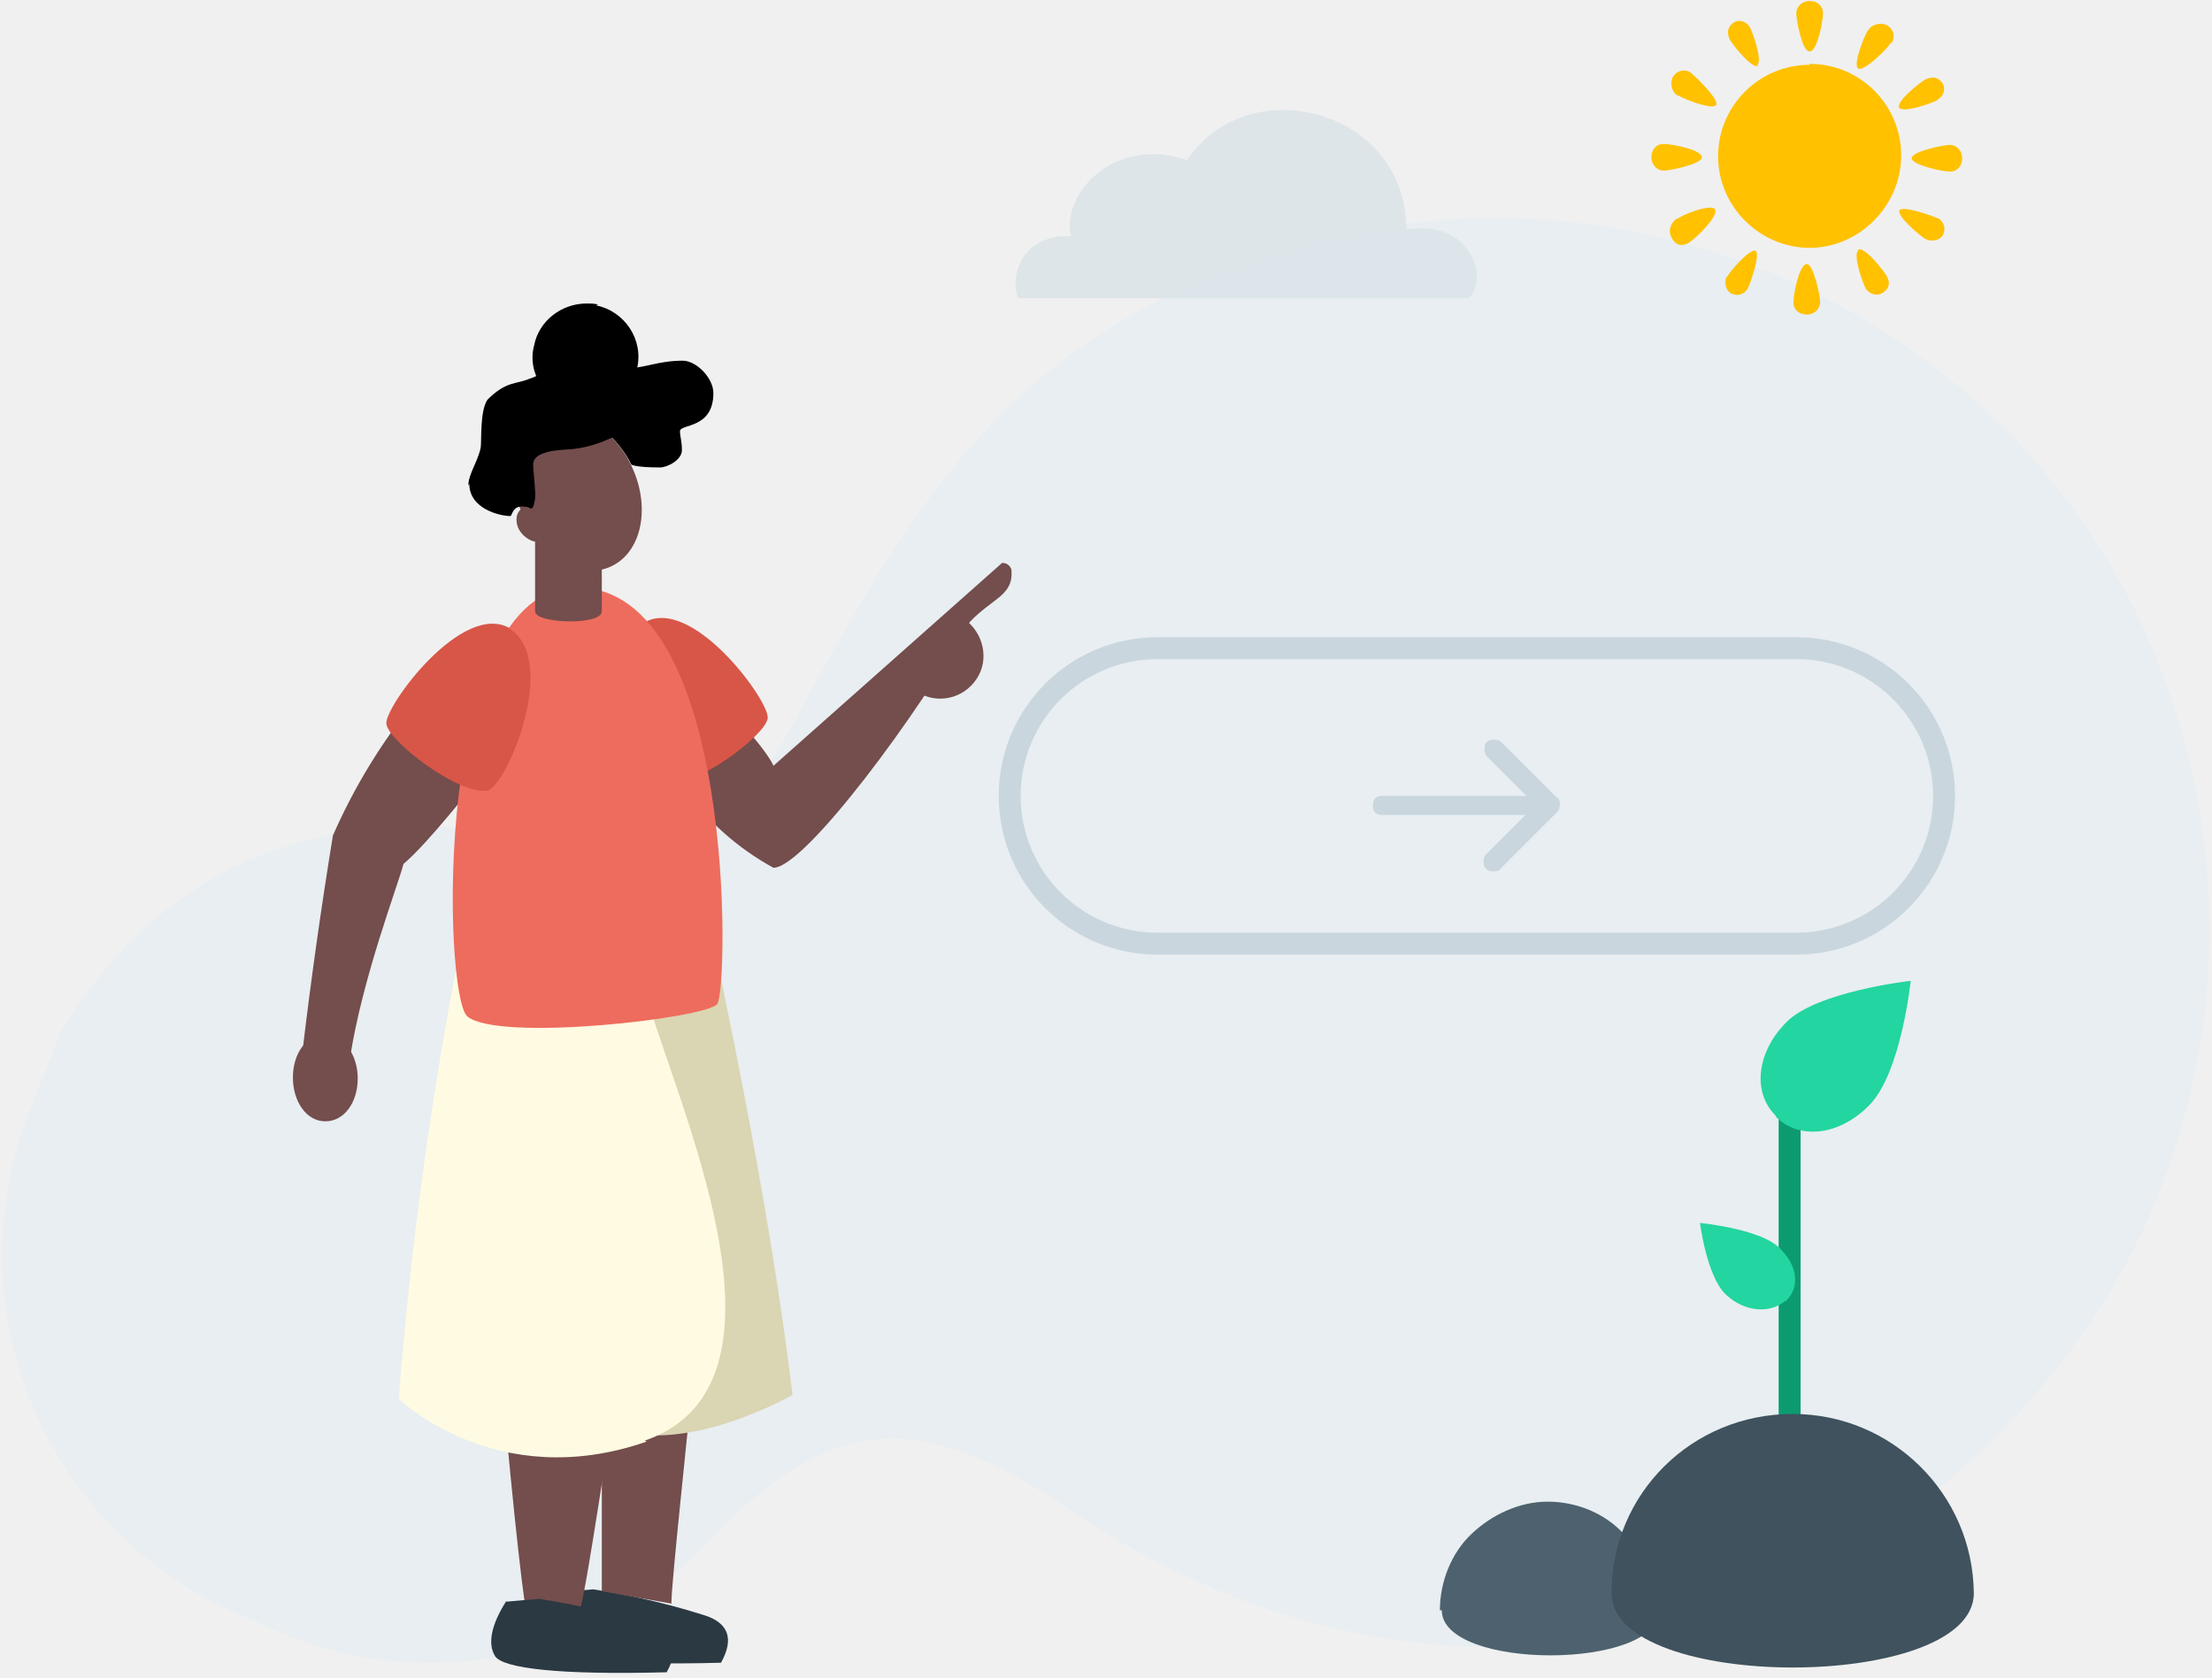
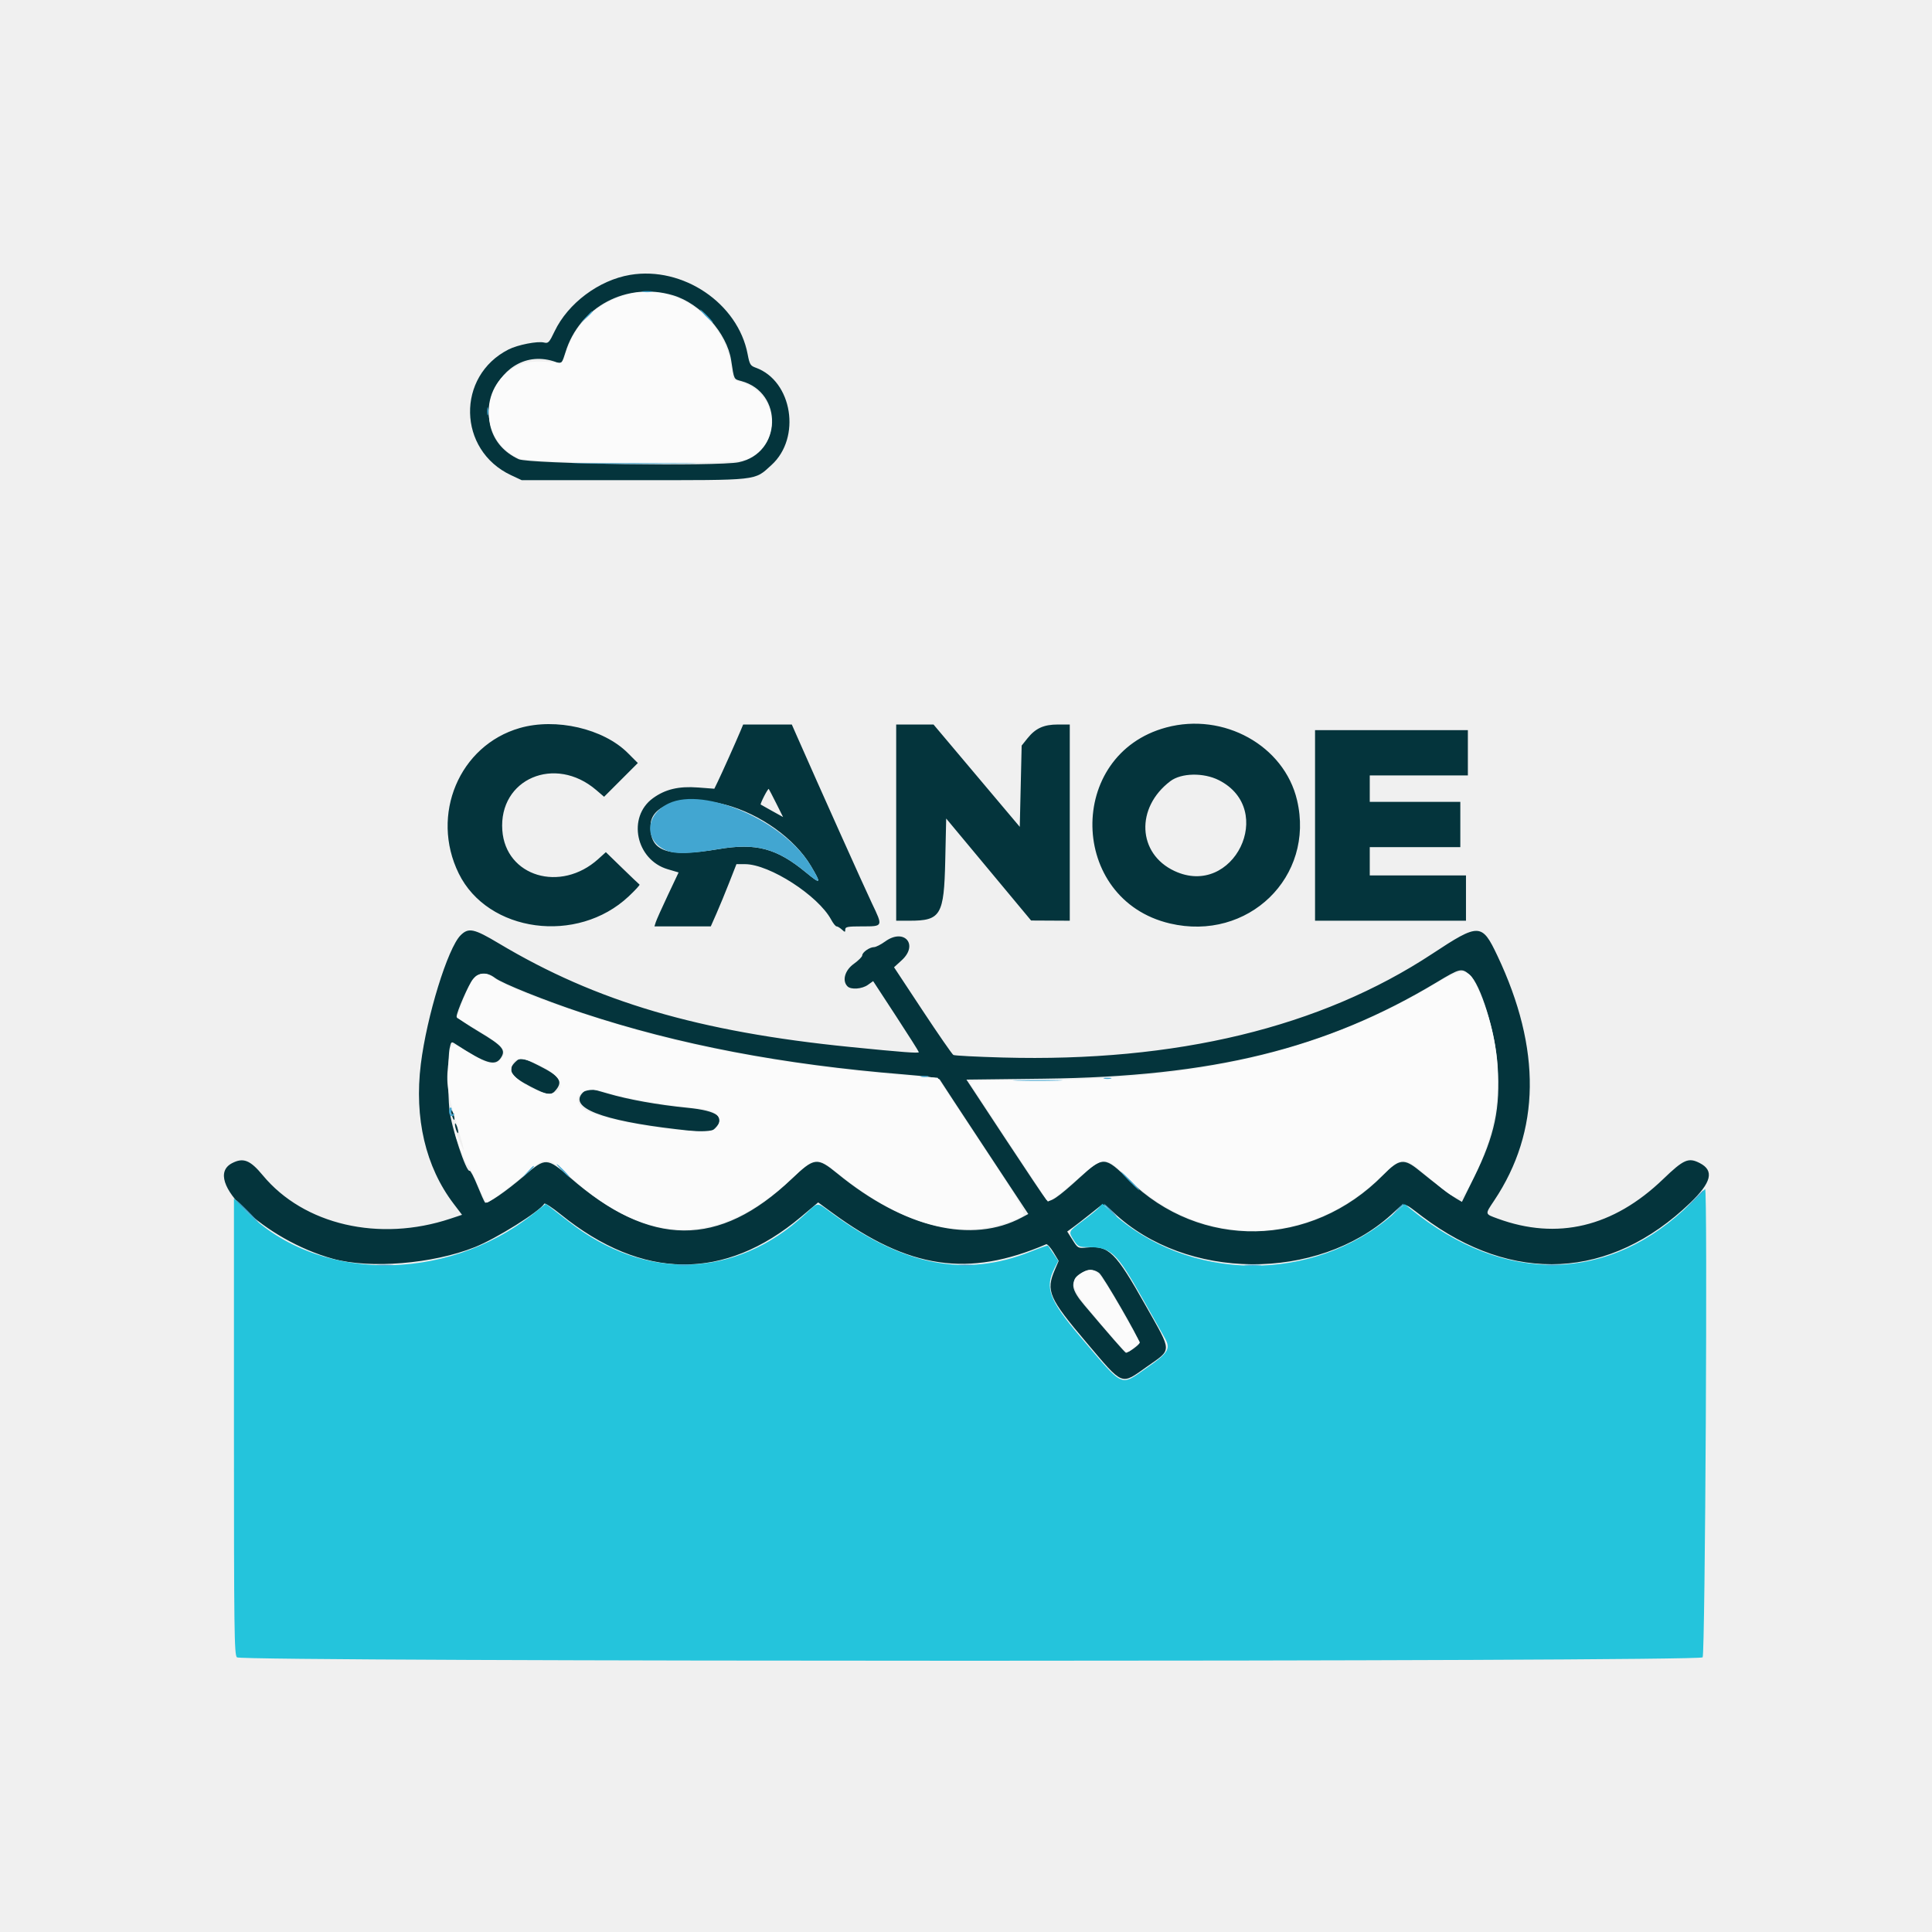
- <svg xmlns="http://www.w3.org/2000/svg" xmlns:xlink="http://www.w3.org/1999/xlink" width="232" height="176">
-   <style>.D{fill-rule:nonzero}.E{fill:#744d4d}.F{stroke-linejoin:round}</style>
-   <defs>
-     <path d="M58 16c.1.1.1.2.1.4s0 .3-.1.4l-6 6c0 .1-.1.1-.2.1h-.4c-.1 0-.1-.1-.2-.1-.1-.1-.1-.2-.1-.4s0-.3.1-.4l5-5H40c-.1 0-.3 0-.4-.1s-.1-.2-.1-.4c0-.1 0-.3.1-.4s.2-.1.4-.1h16.3l-5-5c-.1-.1-.1-.2-.1-.4s0-.3.1-.4.2-.1.4-.1.3 0 .4.1l6 6z" id="A" />
-     <path id="B" d="M0 .5h34.4v32H0z" />
-     <path d="M5 .4C2 1 0 4 .7 7s3.7 4.8 6.6 4.2 5-3.7 4.2-6.6C11 2 8.6.2 6 .2c-.4 0-.8 0-1.2.1h0z" id="C" />
-   </defs>
-   <g fill="none" fill-rule="evenodd">
-     <path d="M57 88c14.7 2.8 19 1 26.3-12.3 7.8-14.2 15.3-28.4 29-38.5a76 76 0 0 1 98.2 8c25.6 26 28.4 67.8 6.4 96.8-25.6 33.8-69 40.5-104.2 16.7-15.5-10.5-25-11-38 2.6a40 40 0 0 1-48 8.7A41 41 0 0 1 .9 124.4c.8-5.5 3.5-10.7 5.4-16C17 90.6 34 83.6 57 88h0z" fill="#e8eef1" class="D" />
-     <g transform="translate(105 68)">
-       <rect stroke="#c9d6de" stroke-width="2.3" x=".9" width="98" height="31" rx="15.5" class="F" />
-       <g class="D">
-         <use fill="#000" xlink:href="#A" />
-         <use stroke="#c9d6de" fill="#c9d6de" xlink:href="#A" />
-       </g>
-     </g>
-     <g class="D">
-       <path d="M106.8 31.3c-1-2.4.5-6.8 5.5-6.5-1-4.6 4.7-10.6 12.2-8 6.4-9.6 23-5.4 23 7.3 6.7-1.2 8.8 5.2 6.5 7.2h-47.4z" fill-opacity=".8" fill="#d9e2e7" />
-       <path d="M189.8 6.7c5.3 0 9.6 4.3 9.6 9.6S195 26 189.8 26s-9.6-4.3-9.6-9.6 4.3-9.6 9.6-9.6m0-1.4c.8 0 1.4-3.2 1.4-4s-.6-1.3-1.4-1.3-1.4.6-1.4 1.3.6 4 1.4 4m-5.5 1.4c.6-.4-.5-3.5-.8-4-.4-.6-1.2-.8-1.7-.4-.6.4-.7 1-.4 1.7.3.6 2.4 3.2 3 2.8M176 10c.6.4 3.7 1.6 4 1s-2.2-3-2.7-3.4c-.6-.4-1.4-.2-1.8.4s-.2 1.6.4 2v.1m2.6 6.4c0-.8-3.2-1.4-4-1.4s-1.3.6-1.3 1.4.6 1.4 1.3 1.4 4-.7 4-1.4m-2.6 6.4c-.6.4-1 1.2-.6 2s1 1 1.8.6l.1-.1c.7-.4 3-2.7 2.7-3.4s-3.5.5-4 1m5.2 6c-.3.6-.1 1.5.5 1.8s1.3.1 1.7-.5c.3-.6 1.4-3.8.8-4s-2.7 2.2-3 2.8m8.4-1.4c-.8 0-1.4 3.2-1.4 4s.6 1.3 1.4 1.3 1.4-.6 1.4-1.3-.7-4-1.4-4m5.4-1.4c-.6.4.5 3.5.8 4 .4.6 1.2.8 1.8.4s.8-1 .4-1.7c-.3-.6-2.4-3.2-3-2.8m8.3-3.3c-.6-.3-3.8-1.4-4-.8s2.2 2.7 2.8 3c.7.3 1.5.1 1.8-.5s.1-1.3-.5-1.7m1.2-7.7c-.7 0-4 .7-4 1.4s3.2 1.4 4 1.4 1.3-.6 1.3-1.4-.6-1.4-1.3-1.4m-1.2-4.8c.6-.4.8-1.2.4-1.7-.4-.6-1-.7-1.7-.4-.6.3-3.2 2.4-2.8 3s3.5-.5 4-.8m-4.8-6c.4-.6.2-1.4-.4-1.8s-1.6-.2-2 .4l-.1.1c-.4.6-1.6 3.7-1 4s3-2 3.4-2.7" fill="#ffc100" />
-     </g>
-     <path d="M187.7 153.3V113" stroke="#0c9b70" stroke-width="2.3" stroke-linecap="round" class="F" />
-     <g class="D">
-       <path d="M186.2 117c-2.4-2.4-2-6.6 1.2-9.8s13-4.3 13-4.3-1 9.6-4.3 13-7.5 3.6-9.8 1.3m1 19.3c1.5-1.4 1.3-3.8-.8-5.7s-8.2-2.5-8.2-2.5.7 5.6 2.7 7.5 4.7 2 6.2.7" fill="#23d5a0" />
-       <g transform="matrix(-1 0 0 1 207.02 147.94)">
-         <path d="M56 21c0-3-1.2-6-3.3-8s-5-3.4-8-3.4-6 1.2-8 3.4-3.7 5-3.7 8c0 6.3 22.8 6.3 22.8 0z" fill="#4d626e" />
-         <path d="M38 19.2C38 8.8 29.6.4 19 .4A19 19 0 0 0 0 19.2c0 10.4 38 10.4 38 0z" fill="#3f525e" />
-       </g>
-     </g>
-     <g transform="matrix(-1 0 0 1 106.12 31.24)">
-       <g transform="translate(0 5.7)">
-         <g class="D">
-           <path d="M47.3 130c1.6 2.5 2 4.5 1.2 5.8s-6.8 2-18 1.7c-1.4-2.5-.8-4.2 1.8-5a78 78 0 0 1 11.6-2.7l3.6.3z" fill="#2a3942" />
-           <g class="E">
-             <path d="M31.3 68.7c-2 6.2 4.4 57.8 4.4 62.6L43 130V97.4L35.6 67l-4.3 1.6z" />
-             <path d="M45 131.6h6c.6-2.4 6-53.4 3.4-63.6s-18.6 1.6-18.6 1.6c.5 4.2 8.4 58.8 9.4 62" />
-           </g>
-           <path d="M53 131c1.6 2.5 2 4.5 1.2 5.8s-6.8 2-18 1.7c-1.4-2.5-.8-4.2 1.8-5a78 78 0 0 1 11.6-2.7l3.5.3z" fill="#2a3942" />
-           <path d="M44.2 111.6c15.5-16.7 10-45.2 10.3-47 .5-3.5-23.3-2.2-23.3-2.2-.2 1.2-5.6 25.4-8.2 47 0 0 11.8 6.8 19.6 3.2 0 0 1-.3 1.5-1" fill="#dad5b2" />
-           <path d="M38.5 114.2c-19.3-6.7.5-42.8.5-50.2 2.6-1.3 18.5-2 19.4 1.3a413 413 0 0 1 5.9 44.5s-10.2 10-26 4.5" fill="#fefbe2" />
-           <g class="E">
-             <path d="M62.6 36.6a62 62 0 0 1 8.6 14.1 524 524 0 0 1 3.2 22.7l-5 .6c-1.3-8.4-5-18-5.6-20.3-2.8-2.4-7.2-8.2-8-9l6.8-8" />
-             <path d="M72 71.6c2 0 3.4 2 3.4 4.5S74 80.7 72 80.7s-3.4-2-3.4-4.5 1.5-4.6 3.4-4.6" />
-           </g>
-         </g>
-         <g transform="translate(0 21.6)">
-           <mask id="D" fill="#fff">
-             <use xlink:href="#B" />
-           </mask>
-           <path d="M28 17.8c-.7.7-2.6 3-3 4L1 .5c-.5 0-1 .4-1 1C0 4 2 4.2 4.4 6.7 9.5 16 21.7 32.5 25 32.5a28 28 0 0 0 9.5-8.5c0-1-6.5-6.2-6.5-6.2" mask="url(#D)" class="D E" />
-         </g>
-         <g class="D">
-           <path d="M38.6 28.4c-5-3-13.2 8.2-13 10s7.6 7.4 10.8 6.8c2-.4 7.6-13.7 2.3-17" fill="#d75647" />
-           <path d="M45.7 24.7c15 0 14 42.8 11.4 45-3.3 2.7-25 .2-26.2-1.3s-2-43.7 14.7-43.7" fill="#ee6c5d" />
-           <g class="E">
-             <path d="M50 27.2c0 1.3-7 1.5-7 0v-8.6h7v8.6z" />
-             <path d="M39.6 12.6c1.7-4.3 5.7-6.8 9-5.5s4.5 5.8 2.7 10-5.7 6.8-9 5.5-4.4-5.8-2.7-10" />
-             <path d="M49.2 17.3c.6-1 1.7-1.3 2.3-.8s.6 1.6 0 2.4-1.7 1.3-2.3.8-.6-1.6 0-2.4" />
-           </g>
-           <path d="M57 14c0-1.2-1-2.5-1.3-4-.1-.7.1-3.8-.7-5C53 3 52 3.4 50.6 2.8 48.2 2 47.3.5 45.3.5 43 .5 42 1.7 40.5 1.7c-2 0-3.4-.8-6-.8-1.4 0-3.2 1.8-3.2 3.4 0 3.8 3.5 3.2 3.5 4 0 .6-.2 1-.2 2 0 1 1.5 1.8 2.3 1.8 2.6 0 3-.3 3-.3.5-1 1.2-2 2-2.8.1-.1 1.8 1 4.5 1.2 2.3.1 3.8.5 3.8 1.6 0 .7-.3 3-.2 3.6s.2 1 .4 1 .2-.2 1-.2c1 0 1 1 1.2 1 1 0 4.3-.7 4.3-3.4" fill="#000" />
-           <path d="M52.6 29c5-3 13.2 8.2 13 10S58 46.5 55 46c-2-.4-7.6-13.7-2.3-17" fill="#d75647" />
-           <path d="M5 28c-2 1.4-2.7 4.2-1.3 6.3S7.9 37 10 35.6c.6-.4 1.2-1 1.5-1.6L5 28z" class="E" />
-         </g>
-       </g>
-       <g transform="translate(38.6 .4)">
-         <mask id="E" fill="#fff">
-           <use xlink:href="#C" />
-         </mask>
-         <path fill="#000" mask="url(#E)" d="M15-8.3L-8-3l5.3 22.8L20 14.5z" class="D" />
-       </g>
-     </g>
+ <svg xmlns="http://www.w3.org/2000/svg" id="svg" version="1.1" width="400" height="400" viewBox="0, 0, 400,400">
+   <g id="svgg">
+     <path id="path0" d="M130.469 56.910 C 124.005 57.991,117.601 62.778,114.818 68.608 C 113.712 70.927,113.512 71.138,112.637 70.919 C 111.303 70.584,107.202 71.383,105.295 72.349 C 94.438 77.848,94.730 93.190,105.791 98.375 L 108.008 99.414 131.250 99.414 C 157.457 99.414,156.089 99.564,159.704 96.298 C 165.944 90.661,164.060 78.872,156.481 76.131 C 155.357 75.725,155.195 75.456,154.790 73.325 C 152.785 62.776,141.389 55.084,130.469 56.910 M139.332 61.133 C 145.026 62.824,150.510 68.955,151.378 74.599 C 152.009 78.701,151.896 78.470,153.471 78.894 C 162.251 81.259,161.866 93.848,152.956 95.698 C 148.674 96.587,109.500 96.046,107.387 95.069 C 95.017 89.348,103.084 69.986,115.676 75.176 C 116.189 75.387,116.462 74.952,117.074 72.944 C 119.953 63.514,129.783 58.297,139.332 61.133 M107.617 150.729 C 95.084 154.331,89.035 168.733,94.973 180.835 C 100.985 193.089,119.533 195.591,130.166 185.582 C 131.514 184.313,132.524 183.215,132.410 183.141 C 132.296 183.068,130.681 181.528,128.820 179.719 L 125.437 176.430 123.865 177.850 C 116.072 184.891,104.684 181.479,103.999 171.898 C 103.238 161.265,114.900 156.259,123.428 163.559 L 125.070 164.964 128.563 161.470 L 132.057 157.977 129.993 155.912 C 124.936 150.854,115.107 148.577,107.617 150.729 M153.267 151.434 C 152.391 153.531,149.439 160.116,148.610 161.825 L 147.894 163.298 144.532 163.044 C 140.530 162.742,137.754 163.397,135.199 165.248 C 129.803 169.157,131.642 178.021,138.253 179.969 L 140.497 180.631 138.274 185.335 C 137.052 187.922,135.926 190.435,135.773 190.918 L 135.494 191.797 141.328 191.797 L 147.161 191.797 148.325 189.160 C 148.965 187.710,150.161 184.810,150.982 182.715 L 152.476 178.906 154.265 178.914 C 159.341 178.938,169.404 185.428,172.086 190.408 C 172.497 191.172,173.000 191.797,173.203 191.797 C 173.405 191.797,173.893 192.088,174.286 192.443 C 174.950 193.045,175.000 193.045,175.000 192.443 C 175.000 191.890,175.503 191.797,178.493 191.797 C 182.865 191.797,182.837 191.863,180.527 187.028 C 178.983 183.796,169.732 163.175,164.923 152.246 L 163.935 150.000 158.900 150.000 L 153.866 150.000 153.267 151.434 M185.547 170.313 L 185.547 190.625 188.320 190.625 C 194.782 190.625,195.450 189.499,195.703 178.190 L 195.898 169.466 204.688 180.024 L 213.477 190.583 217.480 190.604 L 221.484 190.625 221.484 170.313 L 221.484 150.000 219.043 150.001 C 216.103 150.001,214.396 150.775,212.723 152.867 L 211.523 154.367 211.328 162.779 L 211.133 171.190 202.202 160.595 L 193.272 150.000 189.409 150.000 L 185.547 150.000 185.547 170.313 M241.450 150.617 C 220.675 156.205,221.236 186.249,242.208 191.192 C 258.402 195.009,272.284 181.549,268.539 165.661 C 265.877 154.368,253.357 147.415,241.450 150.617 M272.266 170.898 L 272.266 190.625 287.891 190.625 L 303.516 190.625 303.516 185.938 L 303.516 181.250 293.555 181.250 L 283.594 181.250 283.594 178.320 L 283.594 175.391 292.969 175.391 L 302.344 175.391 302.344 170.703 L 302.344 166.016 292.969 166.016 L 283.594 166.016 283.594 163.281 L 283.594 160.547 293.750 160.547 L 303.906 160.547 303.906 155.859 L 303.906 151.172 288.086 151.172 L 272.266 151.172 272.266 170.898 M252.353 161.528 C 264.368 167.617,255.371 186.027,243.164 180.331 C 235.498 176.754,235.059 167.215,242.307 161.730 C 244.570 160.018,249.189 159.925,252.353 161.528 M160.706 166.317 L 162.128 169.158 159.872 167.909 C 158.632 167.222,157.561 166.620,157.492 166.571 C 157.424 166.522,157.743 165.745,158.203 164.844 C 158.663 163.943,159.094 163.267,159.161 163.341 C 159.228 163.416,159.923 164.755,160.706 166.317 M150.195 166.605 C 157.412 168.536,164.508 173.614,167.871 179.256 C 170.109 183.012,169.978 183.199,166.895 180.653 C 160.802 175.622,156.550 174.484,148.757 175.800 C 138.033 177.611,134.377 176.268,134.705 170.635 C 134.955 166.330,142.159 164.456,150.195 166.605 M95.350 193.652 C 92.705 196.298,88.360 210.382,87.129 220.302 C 85.741 231.491,88.109 241.586,93.911 249.215 L 95.659 251.513 93.234 252.320 C 78.532 257.213,62.894 253.592,54.403 243.330 C 51.798 240.182,50.374 239.617,48.060 240.814 C 41.565 244.172,54.812 256.735,68.945 260.619 C 76.647 262.736,89.601 261.677,98.275 258.221 C 102.742 256.442,111.685 250.853,112.704 249.204 C 112.820 249.017,114.350 250.023,116.105 251.439 C 132.995 265.075,150.001 265.253,165.812 251.960 L 169.392 248.950 172.294 251.078 C 188.178 262.727,200.475 264.540,216.602 257.611 C 216.816 257.518,217.486 258.256,218.089 259.250 L 219.185 261.057 218.382 262.925 C 216.510 267.275,217.166 268.779,224.932 277.946 C 232.654 287.061,232.015 286.804,237.429 282.975 C 242.736 279.221,242.754 280.176,237.198 270.313 C 230.937 259.197,229.578 257.852,225.053 258.286 C 223.178 258.466,223.160 258.457,222.061 256.721 L 220.956 254.974 222.099 254.147 C 222.728 253.692,224.209 252.547,225.391 251.601 C 226.572 250.656,227.761 249.710,228.032 249.499 C 228.388 249.222,229.097 249.653,230.571 251.044 C 245.527 265.144,272.674 265.358,288.033 251.496 C 291.077 248.748,290.250 248.697,294.513 251.898 C 313.240 265.961,333.391 264.928,349.925 249.059 C 354.349 244.813,354.946 242.368,351.940 240.814 C 349.580 239.593,348.599 240.021,344.336 244.124 C 334.011 254.062,322.402 256.828,310.059 252.293 C 307.387 251.311,307.415 251.465,309.365 248.545 C 318.964 234.171,319.180 217.209,310.013 197.856 C 306.811 191.097,306.231 191.079,296.564 197.453 C 273.419 212.712,243.517 219.938,207.617 218.949 C 202.246 218.801,197.642 218.562,197.386 218.419 C 197.130 218.276,194.261 214.132,191.010 209.211 L 185.101 200.263 186.691 198.809 C 190.246 195.560,187.183 192.084,183.265 194.922 C 182.375 195.566,181.333 196.094,180.950 196.094 C 180.043 196.094,178.516 197.169,178.516 197.807 C 178.516 198.081,177.725 198.873,176.758 199.567 C 174.907 200.897,174.308 203.058,175.469 204.219 C 176.192 204.942,178.469 204.774,179.684 203.909 L 180.777 203.130 185.506 210.369 C 188.107 214.350,190.234 217.711,190.234 217.838 C 190.234 218.106,186.877 217.852,175.977 216.760 C 144.645 213.622,123.439 207.370,103.308 195.338 C 98.113 192.233,97.004 191.998,95.350 193.652 M304.245 201.774 C 306.545 203.710,309.583 213.580,310.071 220.703 C 310.665 229.387,309.460 235.109,305.237 243.657 L 302.677 248.838 301.511 248.150 C 300.300 247.434,297.275 245.144,293.765 242.285 C 290.694 239.783,289.664 239.920,286.380 243.265 C 271.480 258.444,248.507 258.868,233.685 244.238 C 228.779 239.397,228.397 239.377,223.653 243.709 C 218.922 248.031,217.299 249.117,216.635 248.405 C 216.351 248.101,212.512 242.377,208.104 235.686 L 200.089 223.521 216.158 223.330 C 251.073 222.917,274.512 217.161,297.461 203.366 C 302.294 200.460,302.599 200.389,304.245 201.774 M102.502 202.478 C 104.022 203.629,112.850 207.168,120.602 209.732 C 140.414 216.287,162.029 220.419,187.087 222.441 C 192.021 222.839,194.380 223.180,194.575 223.523 C 194.732 223.798,198.918 230.171,203.878 237.684 L 212.896 251.345 211.624 252.029 C 201.239 257.617,187.235 254.298,173.364 242.961 C 169.182 239.542,168.600 239.612,163.899 244.091 C 148.874 258.404,134.667 258.316,118.034 243.806 C 113.273 239.653,112.937 239.636,108.668 243.319 C 104.756 246.694,100.796 249.403,100.415 248.966 C 100.255 248.783,99.540 247.190,98.826 245.427 C 98.112 243.664,97.394 242.303,97.231 242.404 C 96.555 242.822,93.427 233.355,93.048 229.743 C 92.703 226.459,92.728 218.767,93.090 217.060 C 93.392 215.632,93.444 215.590,94.262 216.123 C 100.585 220.239,102.514 220.828,103.708 219.005 C 104.775 217.376,104.074 216.543,99.170 213.611 C 96.619 212.085,94.531 210.678,94.531 210.484 C 94.531 209.535,97.056 203.751,97.917 202.727 C 99.138 201.277,100.798 201.187,102.502 202.478 M106.641 219.922 C 104.946 221.617,105.739 222.856,109.884 224.992 C 113.458 226.833,114.127 226.905,115.184 225.561 C 116.552 223.822,115.772 222.741,111.652 220.669 C 108.167 218.917,107.713 218.850,106.641 219.922 M120.703 226.172 C 117.601 229.274,124.505 231.994,140.037 233.788 C 146.568 234.543,147.111 234.530,148.047 233.594 C 150.346 231.295,148.566 229.972,142.345 229.354 C 136.158 228.741,130.083 227.652,125.781 226.385 C 121.752 225.198,121.680 225.195,120.703 226.172 M93.414 230.078 C 93.414 230.400,93.565 231.016,93.750 231.445 C 93.962 231.938,94.086 232.010,94.086 231.641 C 94.086 231.318,93.935 230.703,93.750 230.273 C 93.538 229.781,93.414 229.709,93.414 230.078 M94.196 232.813 C 94.196 233.135,94.347 233.750,94.531 234.180 C 94.743 234.672,94.867 234.744,94.867 234.375 C 94.867 234.053,94.716 233.438,94.531 233.008 C 94.320 232.515,94.196 232.443,94.196 232.813 M227.594 263.583 C 228.445 264.270,235.938 277.235,235.938 278.021 C 235.938 278.397,233.631 280.078,233.117 280.078 C 232.938 280.078,229.497 276.140,224.494 270.210 C 221.780 266.992,221.541 265.523,223.467 263.902 C 224.854 262.735,226.396 262.616,227.594 263.583 " stroke="none" fill="#04343c" fill-rule="evenodd" />
+     <path id="path1" d="M128.906 61.257 C 123.045 63.216,118.934 67.339,117.155 73.043 C 116.530 75.046,116.407 75.187,115.371 75.080 C 110.762 74.605,108.792 74.808,106.664 75.979 C 99.012 80.190,99.457 91.290,107.422 94.891 C 109.822 95.976,152.056 96.160,154.602 95.096 C 161.844 92.072,161.343 81.812,153.830 79.272 L 151.758 78.571 151.467 76.297 C 150.054 65.228,139.025 57.875,128.906 61.257 M297.070 203.747 C 273.934 217.532,248.728 223.575,214.197 223.616 C 205.166 223.627,200.538 223.767,200.678 224.023 C 200.796 224.238,204.507 229.896,208.925 236.596 L 216.958 248.777 218.053 248.130 C 218.655 247.775,220.565 246.248,222.297 244.738 C 228.776 239.087,228.653 239.094,233.771 244.079 C 248.621 258.542,270.589 258.383,285.791 243.703 C 290.414 239.238,290.551 239.235,295.434 243.437 C 302.385 249.420,302.317 249.419,305.216 243.555 C 311.505 230.837,311.740 217.398,305.898 204.514 C 304.001 200.330,302.956 200.239,297.070 203.747 M98.728 201.986 C 97.887 202.475,96.646 204.834,95.468 208.181 L 94.582 210.697 98.756 213.182 C 104.402 216.544,105.302 217.745,103.516 219.531 C 102.321 220.726,101.323 220.499,97.351 218.128 C 93.105 215.595,93.484 215.522,92.985 218.969 C 92.289 223.791,92.471 225.534,94.336 231.857 C 96.289 238.479,96.498 239.636,95.110 236.133 C 94.599 234.844,94.172 234.000,94.161 234.257 C 94.124 235.106,96.552 241.410,96.846 241.229 C 97.004 241.131,97.896 242.881,98.828 245.117 C 99.850 247.568,100.691 249.088,100.945 248.945 C 102.514 248.061,106.785 244.813,108.898 242.899 C 112.825 239.340,113.509 239.380,117.873 243.426 C 133.662 258.067,148.772 258.254,163.916 243.999 C 168.834 239.370,169.053 239.352,173.828 243.180 C 187.200 253.900,199.227 256.991,210.130 252.510 C 212.985 251.336,213.487 252.467,203.170 236.846 L 194.117 223.138 190.320 222.871 C 172.473 221.614,154.211 218.874,139.088 215.185 C 124.438 211.611,105.486 205.039,102.060 202.344 C 100.975 201.491,99.796 201.364,98.728 201.986 M112.131 220.714 C 116.351 222.836,117.375 225.620,114.226 226.410 C 112.130 226.936,105.859 223.319,105.859 221.584 C 105.859 218.820,107.823 218.548,112.131 220.714 M124.840 225.983 C 129.596 227.452,136.949 228.733,145.019 229.499 C 148.512 229.831,149.943 231.714,148.182 233.661 C 146.432 235.594,123.556 232.074,120.623 229.420 C 118.040 227.082,120.886 224.762,124.840 225.983 M224.219 263.387 C 221.058 265.016,221.639 266.727,227.787 273.899 C 233.755 280.862,233.083 280.367,234.706 279.007 L 235.993 277.930 232.224 271.289 C 227.474 262.918,226.669 262.124,224.219 263.387 " stroke="none" fill="#fbfbfb" fill-rule="evenodd" />
+     <path id="path2" d="M350.195 248.970 C 333.496 265.700,311.471 266.187,292.002 250.259 L 290.839 249.308 288.486 251.364 C 271.917 265.841,245.975 265.572,229.901 250.757 L 228.240 249.225 227.514 250.027 C 227.115 250.468,225.595 251.714,224.136 252.795 C 221.147 255.011,221.161 254.980,222.363 256.837 C 223.188 258.111,223.373 258.194,225.391 258.207 C 230.042 258.236,231.172 259.312,236.540 268.826 C 238.638 272.544,240.707 276.210,241.137 276.973 C 242.427 279.259,241.943 280.072,237.431 283.194 C 231.819 287.077,232.835 287.543,223.816 276.953 C 217.216 269.204,216.244 266.646,218.337 262.543 L 219.097 261.054 218.082 259.531 C 217.524 258.693,217.021 257.949,216.964 257.877 C 216.908 257.806,215.303 258.371,213.397 259.133 C 199.887 264.539,187.171 262.107,172.367 251.286 C 168.943 248.783,169.537 248.768,166.654 251.438 C 152.276 264.759,133.552 265.309,117.687 252.877 C 116.230 251.735,114.580 250.451,114.019 250.022 L 112.999 249.243 110.430 251.290 C 92.067 265.924,64.848 265.445,50.463 250.236 L 48.437 248.094 48.437 295.308 C 48.438 337.709,48.500 342.585,49.051 343.136 C 49.993 344.077,351.570 344.077,352.511 343.136 C 353.045 342.603,353.560 245.788,353.027 246.162 C 352.974 246.200,351.699 247.464,350.195 248.970 " stroke="none" fill="#24c4dc" fill-rule="evenodd" />
+     <path id="path3" d="M133.105 60.432 C 133.589 60.525,134.380 60.525,134.863 60.432 C 135.347 60.339,134.951 60.263,133.984 60.263 C 133.018 60.263,132.622 60.339,133.105 60.432 M146.094 65.430 C 146.823 66.182,147.507 66.797,147.614 66.797 C 147.722 66.797,147.213 66.182,146.484 65.430 C 145.756 64.678,145.071 64.063,144.964 64.063 C 144.857 64.063,145.365 64.678,146.094 65.430 M121.264 65.723 L 120.117 66.992 121.387 65.845 C 122.570 64.775,122.836 64.453,122.534 64.453 C 122.467 64.453,121.896 65.024,121.264 65.723 M100.872 85.156 C 100.872 85.908,100.952 86.216,101.051 85.840 C 101.149 85.464,101.149 84.849,101.051 84.473 C 100.952 84.097,100.872 84.404,100.872 85.156 M120.801 95.996 C 126.548 96.057,135.952 96.057,141.699 95.996 C 147.446 95.935,142.744 95.885,131.250 95.885 C 119.756 95.885,115.054 95.935,120.801 95.996 M138.460 166.331 C 133.587 168.631,133.270 174.039,137.891 176.055 C 139.801 176.889,142.715 176.821,148.757 175.800 C 156.550 174.484,160.802 175.622,166.895 180.653 C 169.978 183.199,170.109 183.012,167.871 179.256 C 162.378 170.040,145.924 162.809,138.460 166.331 M190.723 222.926 C 191.099 223.024,191.714 223.024,192.090 222.926 C 192.466 222.827,192.158 222.747,191.406 222.747 C 190.654 222.747,190.347 222.827,190.723 222.926 M228.613 223.316 C 228.989 223.414,229.604 223.414,229.980 223.316 C 230.356 223.218,230.049 223.138,229.297 223.138 C 228.545 223.138,228.237 223.218,228.613 223.316 M210.645 223.729 C 212.954 223.798,216.733 223.798,219.043 223.729 C 221.353 223.660,219.463 223.603,214.844 223.603 C 210.225 223.603,208.335 223.660,210.645 223.729 M92.969 230.055 C 92.969 230.975,93.589 231.436,93.979 230.805 C 94.167 230.500,94.091 230.453,93.749 230.665 C 93.367 230.901,93.293 230.767,93.457 230.139 C 93.578 229.676,93.518 229.297,93.323 229.297 C 93.128 229.297,92.969 229.638,92.969 230.055 M116.406 242.383 C 117.135 243.135,117.819 243.750,117.927 243.750 C 118.034 243.750,117.526 243.135,116.797 242.383 C 116.068 241.631,115.384 241.016,115.276 241.016 C 115.169 241.016,115.677 241.631,116.406 242.383 M109.155 242.676 L 108.008 243.945 109.277 242.798 C 110.461 241.729,110.726 241.406,110.425 241.406 C 110.357 241.406,109.786 241.978,109.155 242.676 M233.789 244.531 C 234.847 245.605,235.801 246.484,235.908 246.484 C 236.016 246.484,235.238 245.605,234.180 244.531 C 233.122 243.457,232.168 242.578,232.061 242.578 C 231.953 242.578,232.731 243.457,233.789 244.531 M350.571 248.535 L 348.633 250.586 350.684 248.647 C 352.589 246.846,352.914 246.484,352.622 246.484 C 352.560 246.484,351.637 247.407,350.571 248.535 M50.977 250.781 C 52.252 252.070,53.384 253.125,53.491 253.125 C 53.599 253.125,52.643 252.070,51.367 250.781 C 50.092 249.492,48.960 248.438,48.853 248.438 C 48.745 248.438,49.701 249.492,50.977 250.781 M229.688 250.586 C 230.416 251.338,231.101 251.953,231.208 251.953 C 231.315 251.953,230.807 251.338,230.078 250.586 C 229.349 249.834,228.665 249.219,228.558 249.219 C 228.450 249.219,228.959 249.834,229.688 250.586 M289.233 250.488 L 288.086 251.758 289.355 250.611 C 290.054 249.979,290.625 249.408,290.625 249.341 C 290.625 249.039,290.303 249.305,289.233 250.488 M78.223 262.003 C 79.028 262.088,80.347 262.088,81.152 262.003 C 81.958 261.919,81.299 261.850,79.688 261.850 C 78.076 261.850,77.417 261.919,78.223 262.003 M140.534 262.002 C 141.236 262.089,142.291 262.087,142.878 261.998 C 143.465 261.909,142.891 261.838,141.602 261.840 C 140.313 261.842,139.832 261.915,140.534 262.002 M198.730 262.001 C 199.429 262.088,200.571 262.088,201.270 262.001 C 201.968 261.915,201.396 261.844,200.000 261.844 C 198.604 261.844,198.032 261.915,198.730 262.001 M257.910 262.003 C 258.716 262.088,260.034 262.088,260.840 262.003 C 261.646 261.919,260.986 261.850,259.375 261.850 C 257.764 261.850,257.104 261.919,257.910 262.003 M320.215 262.001 C 320.913 262.088,322.056 262.088,322.754 262.001 C 323.452 261.915,322.881 261.844,321.484 261.844 C 320.088 261.844,319.517 261.915,320.215 262.001 " stroke="none" fill="#42a6d1" fill-rule="evenodd" />
  </g>
</svg>
